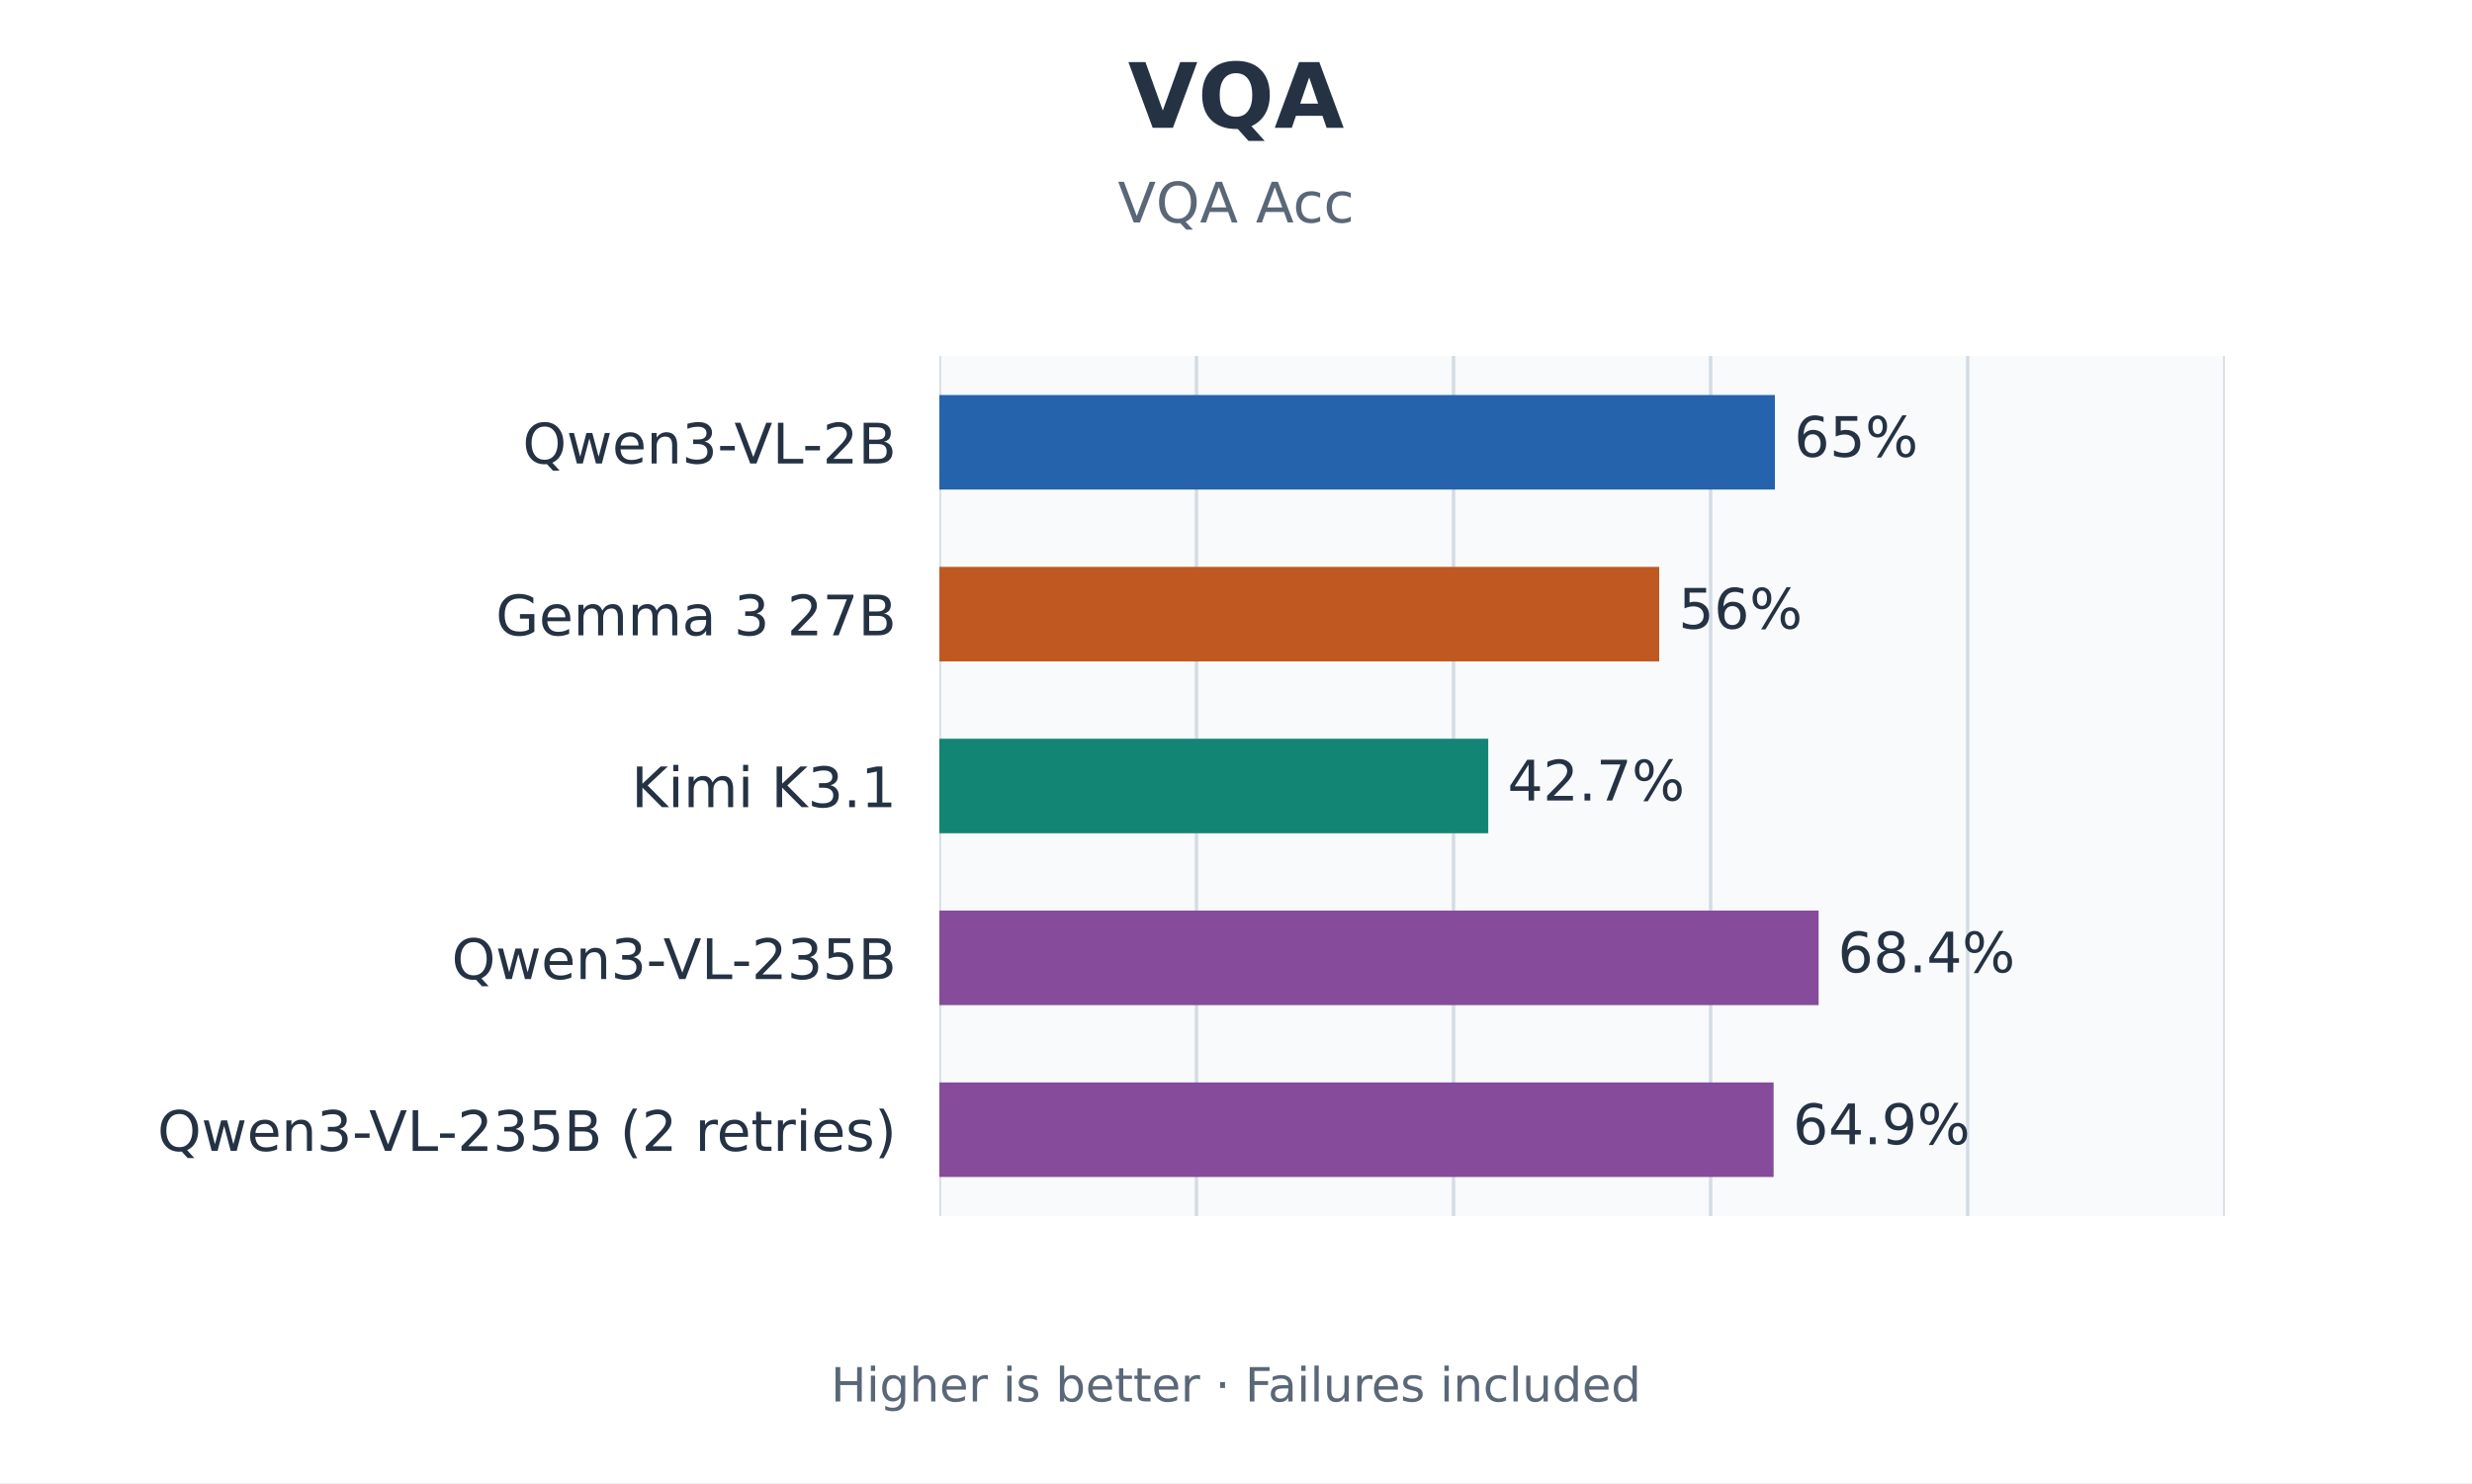
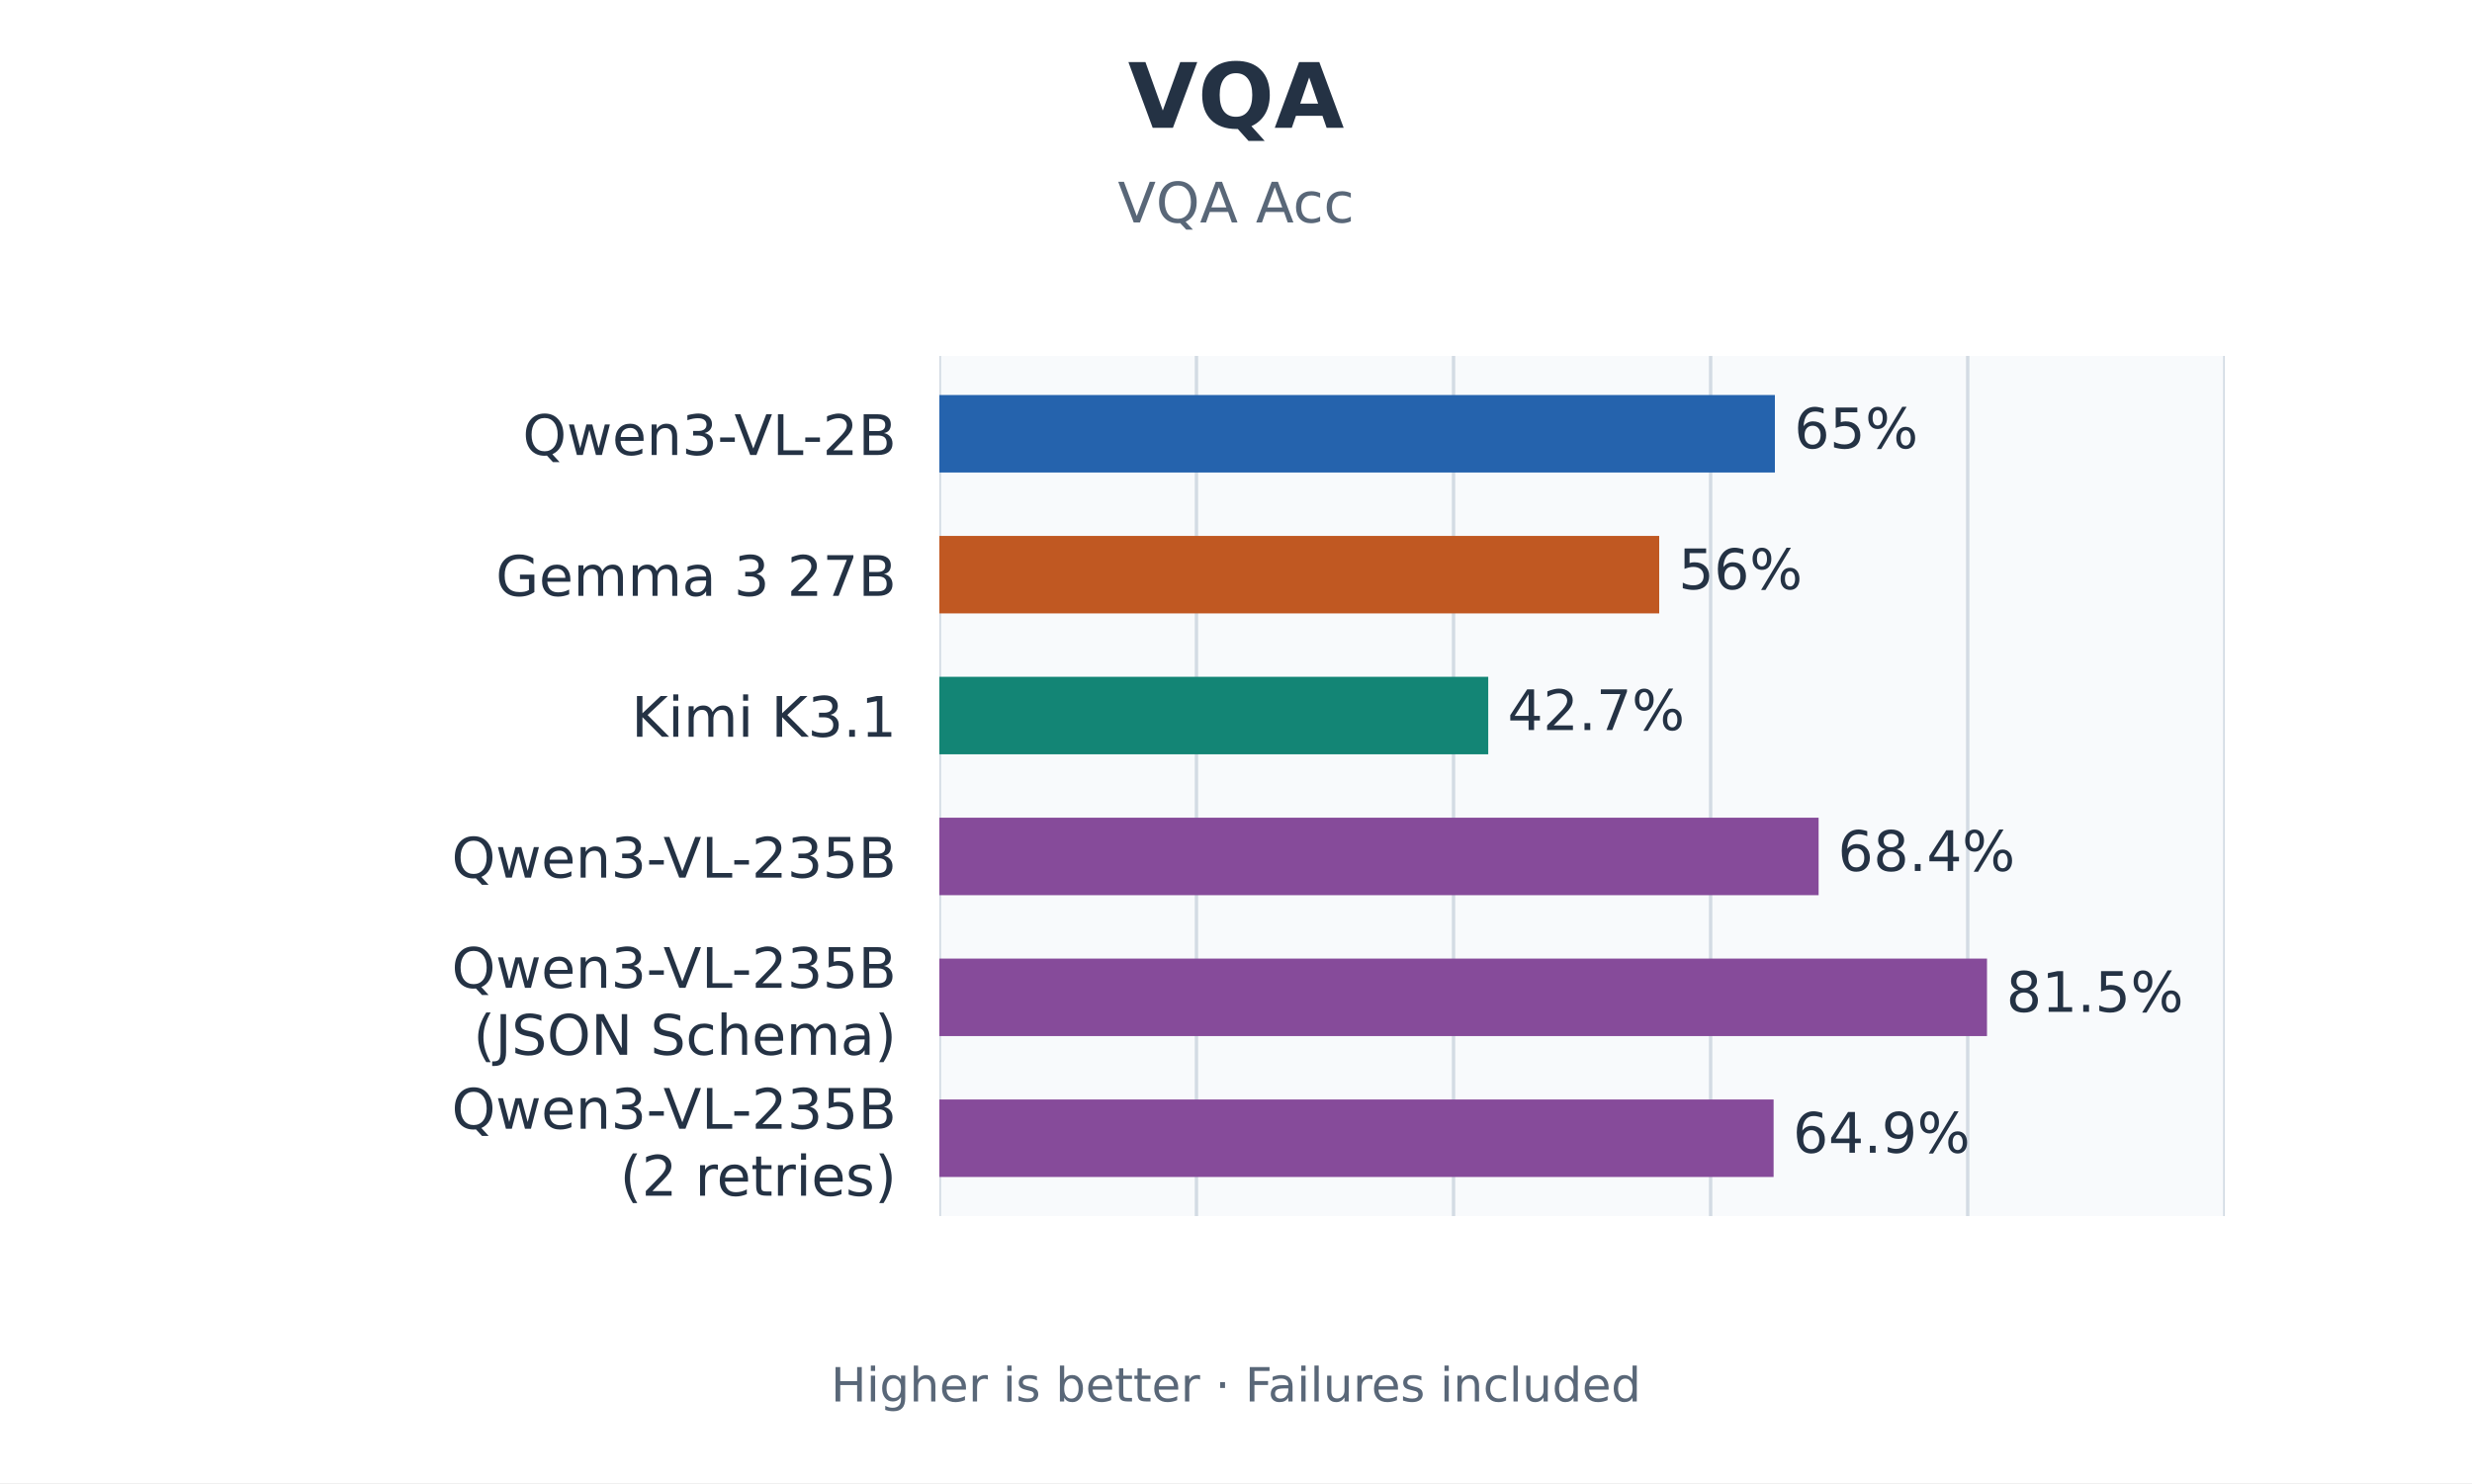
<svg xmlns="http://www.w3.org/2000/svg" width="576pt" height="345.6pt" viewBox="0 0 576 345.6" version="1.1">
  <defs>
    <style type="text/css">*{stroke-linejoin: round; stroke-linecap: butt}</style>
  </defs>
  <g id="figure_1">
    <g id="patch_1">
      <path d="M 0 345.6 L 576 345.6 L 576 0 L 0 0 z " style="fill: #ffffff" />
    </g>
    <g id="axes_1">
      <g id="patch_2">
        <path d="M 218.88 283.392 L 518.4 283.392 L 518.4 82.944 L 218.88 82.944 z " style="fill: #f8fafc" />
      </g>
      <g id="matplotlib.axis_1">
        <g id="xtick_1">
          <g id="line2d_1">
            <path d="M 218.88 283.392 L 218.88 82.944 " clip-path="url(#p9a324c0101)" style="fill: none; stroke: #d3dbe4; stroke-width: 0.8; stroke-linecap: square" />
          </g>
          <g id="line2d_2" />
        </g>
        <g id="xtick_2">
          <g id="line2d_3">
            <path d="M 278.784 283.392 L 278.784 82.944 " clip-path="url(#p9a324c0101)" style="fill: none; stroke: #d3dbe4; stroke-width: 0.8; stroke-linecap: square" />
          </g>
          <g id="line2d_4" />
        </g>
        <g id="xtick_3">
          <g id="line2d_5">
            <path d="M 338.688 283.392 L 338.688 82.944 " clip-path="url(#p9a324c0101)" style="fill: none; stroke: #d3dbe4; stroke-width: 0.8; stroke-linecap: square" />
          </g>
          <g id="line2d_6" />
        </g>
        <g id="xtick_4">
          <g id="line2d_7">
            <path d="M 398.592 283.392 L 398.592 82.944 " clip-path="url(#p9a324c0101)" style="fill: none; stroke: #d3dbe4; stroke-width: 0.8; stroke-linecap: square" />
          </g>
          <g id="line2d_8" />
        </g>
        <g id="xtick_5">
          <g id="line2d_9">
            <path d="M 458.496 283.392 L 458.496 82.944 " clip-path="url(#p9a324c0101)" style="fill: none; stroke: #d3dbe4; stroke-width: 0.8; stroke-linecap: square" />
          </g>
          <g id="line2d_10" />
        </g>
        <g id="xtick_6">
          <g id="line2d_11">
            <path d="M 518.4 283.392 L 518.4 82.944 " clip-path="url(#p9a324c0101)" style="fill: none; stroke: #d3dbe4; stroke-width: 0.8; stroke-linecap: square" />
          </g>
          <g id="line2d_12" />
        </g>
      </g>
      <g id="matplotlib.axis_2">
        <g id="ytick_1">
          <g id="line2d_13" />
          <g id="text_1">
-             <text style="font-size: 13px; font-family: 'DejaVu Sans'; text-anchor: end; fill: #243244" x="208.88" y="108.007" transform="rotate(-0 208.88 108.0074)">Qwen3-VL-2B</text>
+             <text style="font-size: 13px; font-family: 'DejaVu Sans'; text-anchor: end; fill: #243244" x="208.88" y="106.023" transform="rotate(-0 208.88 106.0229)">Qwen3-VL-2B</text>
          </g>
        </g>
        <g id="ytick_2">
          <g id="line2d_14" />
          <g id="text_2">
-             <text style="font-size: 13px; font-family: 'DejaVu Sans'; text-anchor: end; fill: #243244" x="208.88" y="148.057" transform="rotate(-0 208.88 148.0569)">Gemma 3 27B</text>
+             <text style="font-size: 13px; font-family: 'DejaVu Sans'; text-anchor: end; fill: #243244" x="208.88" y="138.856" transform="rotate(-0 208.88 138.8564)">Gemma 3 27B</text>
          </g>
        </g>
        <g id="ytick_3">
          <g id="line2d_15" />
          <g id="text_3">
-             <text style="font-size: 13px; font-family: 'DejaVu Sans'; text-anchor: end; fill: #243244" x="208.88" y="188.107" transform="rotate(-0 208.88 188.107)">Kimi K3.1</text>
+             <text style="font-size: 13px; font-family: 'DejaVu Sans'; text-anchor: end; fill: #243244" x="208.88" y="171.69" transform="rotate(-0 208.88 171.6903)">Kimi K3.1</text>
          </g>
        </g>
        <g id="ytick_4">
          <g id="line2d_16" />
          <g id="text_4">
-             <text style="font-size: 13px; font-family: 'DejaVu Sans'; text-anchor: end; fill: #243244" x="208.88" y="228.156" transform="rotate(-0 208.88 228.156)">Qwen3-VL-235B</text>
+             <text style="font-size: 13px; font-family: 'DejaVu Sans'; text-anchor: end; fill: #243244" x="208.88" y="204.523" transform="rotate(-0 208.88 204.5232)">Qwen3-VL-235B</text>
          </g>
        </g>
        <g id="ytick_5">
          <g id="line2d_17" />
          <g id="text_5">
-             <text style="font-size: 13px; font-family: 'DejaVu Sans'; text-anchor: end; fill: #243244" x="208.88" y="268.206" transform="rotate(-0 208.88 268.2061)">Qwen3-VL-235B (2 retries)</text>
+             <text style="font-size: 13px; font-family: 'DejaVu Sans'; fill: #243244" transform="translate(105.2456 230.2055)">Qwen3-VL-235B</text>
+             <text style="font-size: 13px; font-family: 'DejaVu Sans'; fill: #243244" transform="translate(110.2892 245.809)">(JSON Schema)</text>
+           </g>
+         </g>
+         <g id="ytick_6">
+           <g id="line2d_18" />
+           <g id="text_6">
+             <text style="font-size: 13px; font-family: 'DejaVu Sans'; fill: #243244" transform="translate(105.2456 263.0389)">Qwen3-VL-235B</text>
+             <text style="font-size: 13px; font-family: 'DejaVu Sans'; fill: #243244" transform="translate(144.4528 278.6424)">(2 retries)</text>
          </g>
        </g>
      </g>
      <g id="patch_3">
-         <path d="M 218.88 92.055 L 413.568 92.055 L 413.568 114.083 L 218.88 114.083 z " clip-path="url(#p9a324c0101)" style="fill: #2563ad" />
+         <path d="M 218.88 92.055 L 413.568 92.055 L 413.568 110.114 L 218.88 110.114 z " clip-path="url(#p9a324c0101)" style="fill: #2563ad" />
      </g>
      <g id="patch_4">
-         <path d="M 218.88 132.105 L 386.611 132.105 L 386.611 154.132 L 218.88 154.132 z " clip-path="url(#p9a324c0101)" style="fill: #c05822" />
+         <path d="M 218.88 124.889 L 386.611 124.889 L 386.611 142.947 L 218.88 142.947 z " clip-path="url(#p9a324c0101)" style="fill: #c05822" />
      </g>
      <g id="patch_5">
-         <path d="M 218.88 172.154 L 346.775 172.154 L 346.775 194.182 L 218.88 194.182 z " clip-path="url(#p9a324c0101)" style="fill: #138575" />
+         <path d="M 218.88 157.722 L 346.775 157.722 L 346.775 175.78 L 218.88 175.78 z " clip-path="url(#p9a324c0101)" style="fill: #138575" />
      </g>
      <g id="patch_6">
-         <path d="M 218.88 212.204 L 423.752 212.204 L 423.752 234.231 L 218.88 234.231 z " clip-path="url(#p9a324c0101)" style="fill: #864b9a" />
+         <path d="M 218.88 190.556 L 423.752 190.556 L 423.752 208.614 L 218.88 208.614 z " clip-path="url(#p9a324c0101)" style="fill: #864b9a" />
      </g>
      <g id="patch_7">
-         <path d="M 218.88 252.253 L 413.268 252.253 L 413.268 274.281 L 218.88 274.281 z " clip-path="url(#p9a324c0101)" style="fill: #864b9a" />
+         <path d="M 218.88 223.389 L 462.989 223.389 L 462.989 241.447 L 218.88 241.447 z " clip-path="url(#p9a324c0101)" style="fill: #864b9a" />
      </g>
-       <g id="text_6">
-         <text style="font-size: 13px; font-family: 'DejaVu Sans'; text-anchor: start; fill: #243244" x="418.061" y="106.446" transform="rotate(-0 418.0608 106.4459)">65%</text>
+       <g id="patch_8">
+         <path d="M 218.88 256.222 L 413.268 256.222 L 413.268 274.281 L 218.88 274.281 z " clip-path="url(#p9a324c0101)" style="fill: #864b9a" />
      </g>
      <g id="text_7">
-         <text style="font-size: 13px; font-family: 'DejaVu Sans'; text-anchor: start; fill: #243244" x="391.104" y="146.495" transform="rotate(-0 391.104 146.4954)">56%</text>
+         <text style="font-size: 13px; font-family: 'DejaVu Sans'; text-anchor: start; fill: #243244" x="418.061" y="104.461" transform="rotate(-0 418.0608 104.4614)">65%</text>
      </g>
      <g id="text_8">
-         <text style="font-size: 13px; font-family: 'DejaVu Sans'; text-anchor: start; fill: #243244" x="351.268" y="186.545" transform="rotate(-0 351.2678 186.545)">42.7%</text>
+         <text style="font-size: 13px; font-family: 'DejaVu Sans'; text-anchor: start; fill: #243244" x="391.104" y="137.295" transform="rotate(-0 391.104 137.2948)">56%</text>
      </g>
      <g id="text_9">
-         <text style="font-size: 13px; font-family: 'DejaVu Sans'; text-anchor: start; fill: #243244" x="428.244" y="226.595" transform="rotate(-0 428.2445 226.5945)">68.4%</text>
+         <text style="font-size: 13px; font-family: 'DejaVu Sans'; text-anchor: start; fill: #243244" x="351.268" y="170.128" transform="rotate(-0 351.2678 170.1282)">42.7%</text>
      </g>
      <g id="text_10">
-         <text style="font-size: 13px; font-family: 'DejaVu Sans'; text-anchor: start; fill: #243244" x="417.761" y="266.644" transform="rotate(-0 417.7613 266.6441)">64.9%</text>
+         <text style="font-size: 13px; font-family: 'DejaVu Sans'; text-anchor: start; fill: #243244" x="428.244" y="202.962" transform="rotate(-0 428.2445 202.9617)">68.4%</text>
+       </g>
+       <g id="text_11">
+         <text style="font-size: 13px; font-family: 'DejaVu Sans'; text-anchor: start; fill: #243244" x="467.482" y="235.795" transform="rotate(-0 467.4816 235.7951)">81.5%</text>
+       </g>
+       <g id="text_12">
+         <text style="font-size: 13px; font-family: 'DejaVu Sans'; text-anchor: start; fill: #243244" x="417.761" y="268.628" transform="rotate(-0 417.7613 268.6285)">64.9%</text>
      </g>
    </g>
-     <g id="text_11">
+     <g id="text_13">
      <text style="font-weight: 700; font-size: 21px; font-family: 'DejaVu Sans'; text-anchor: middle; fill: #243244" x="288" y="29.779" transform="rotate(-0 288 29.77908)">VQA</text>
    </g>
-     <g id="text_12">
+     <g id="text_14">
      <text style="font-size: 13px; font-family: 'DejaVu Sans'; text-anchor: middle; fill: #596778" x="288" y="51.84" transform="rotate(-0 288 51.84)">VQA Acc</text>
    </g>
-     <g id="text_13">
+     <g id="text_15">
      <text style="font-size: 11px; font-family: 'DejaVu Sans'; text-anchor: middle; fill: #596778" x="288" y="326.592" transform="rotate(-0 288 326.592)">Higher is better · Failures included</text>
    </g>
  </g>
  <defs>
    <clipPath id="p9a324c0101">
      <rect x="218.88" y="82.944" width="299.52" height="200.448" />
    </clipPath>
  </defs>
</svg>
